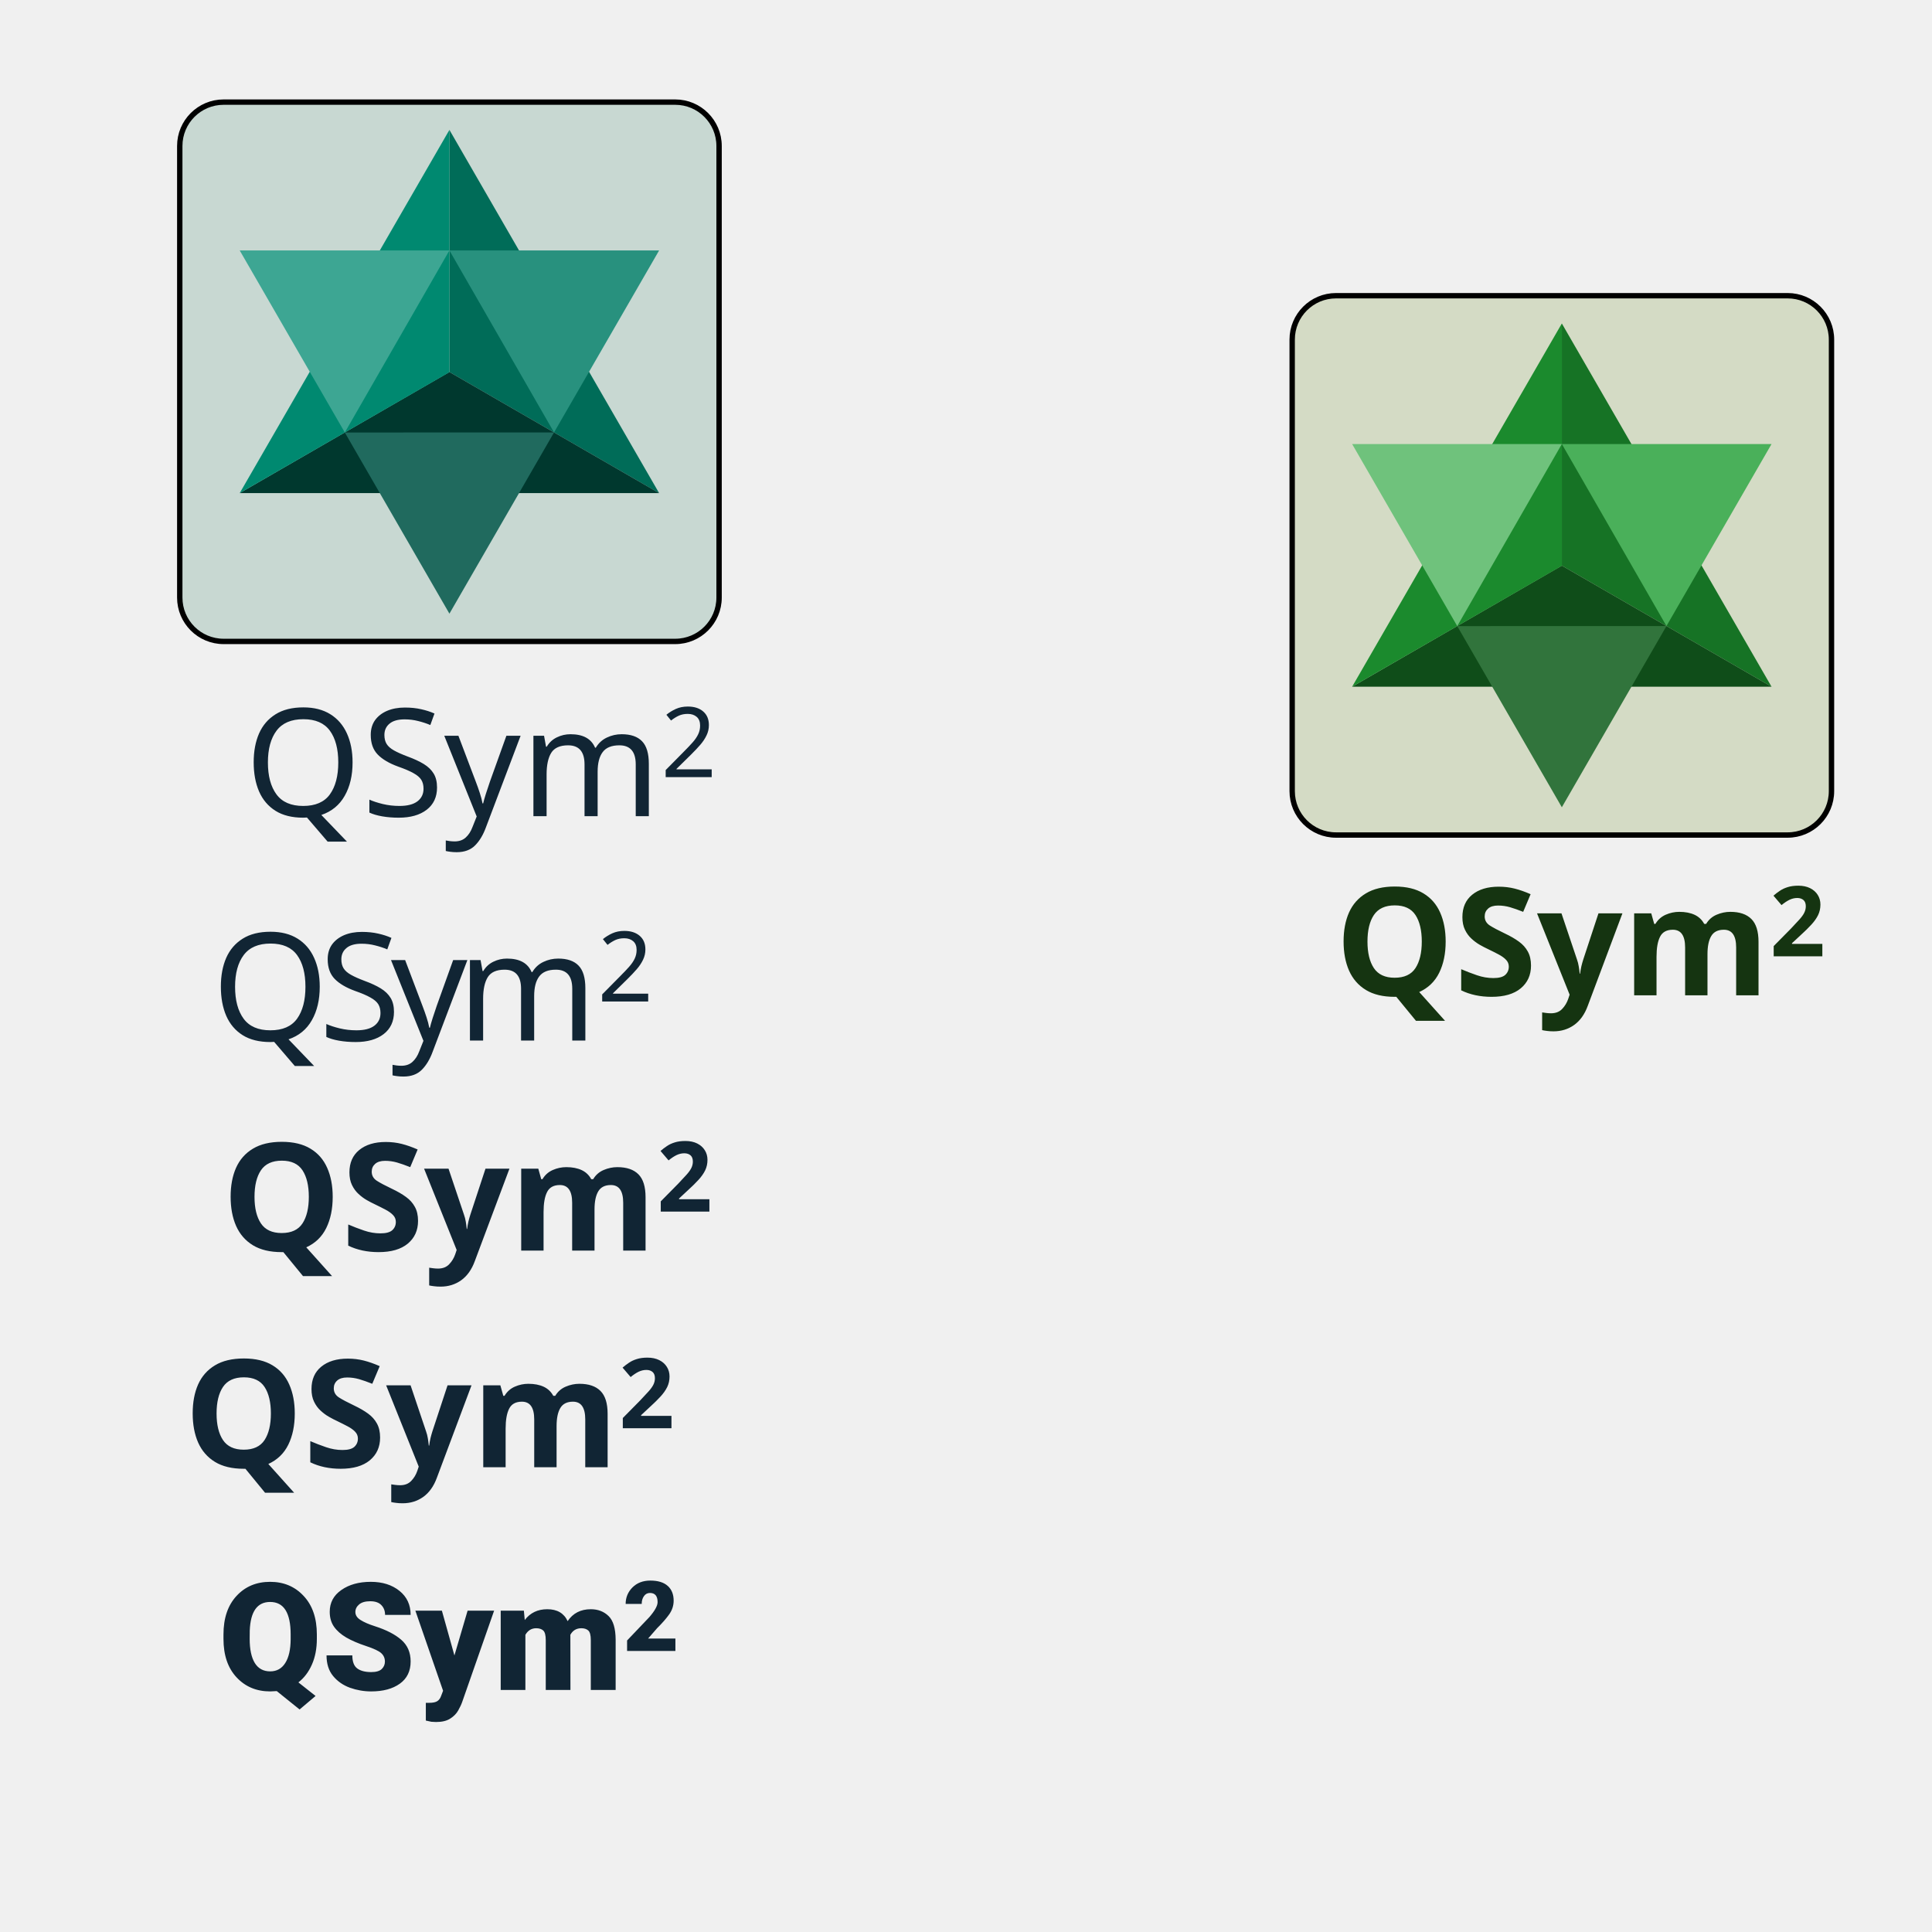
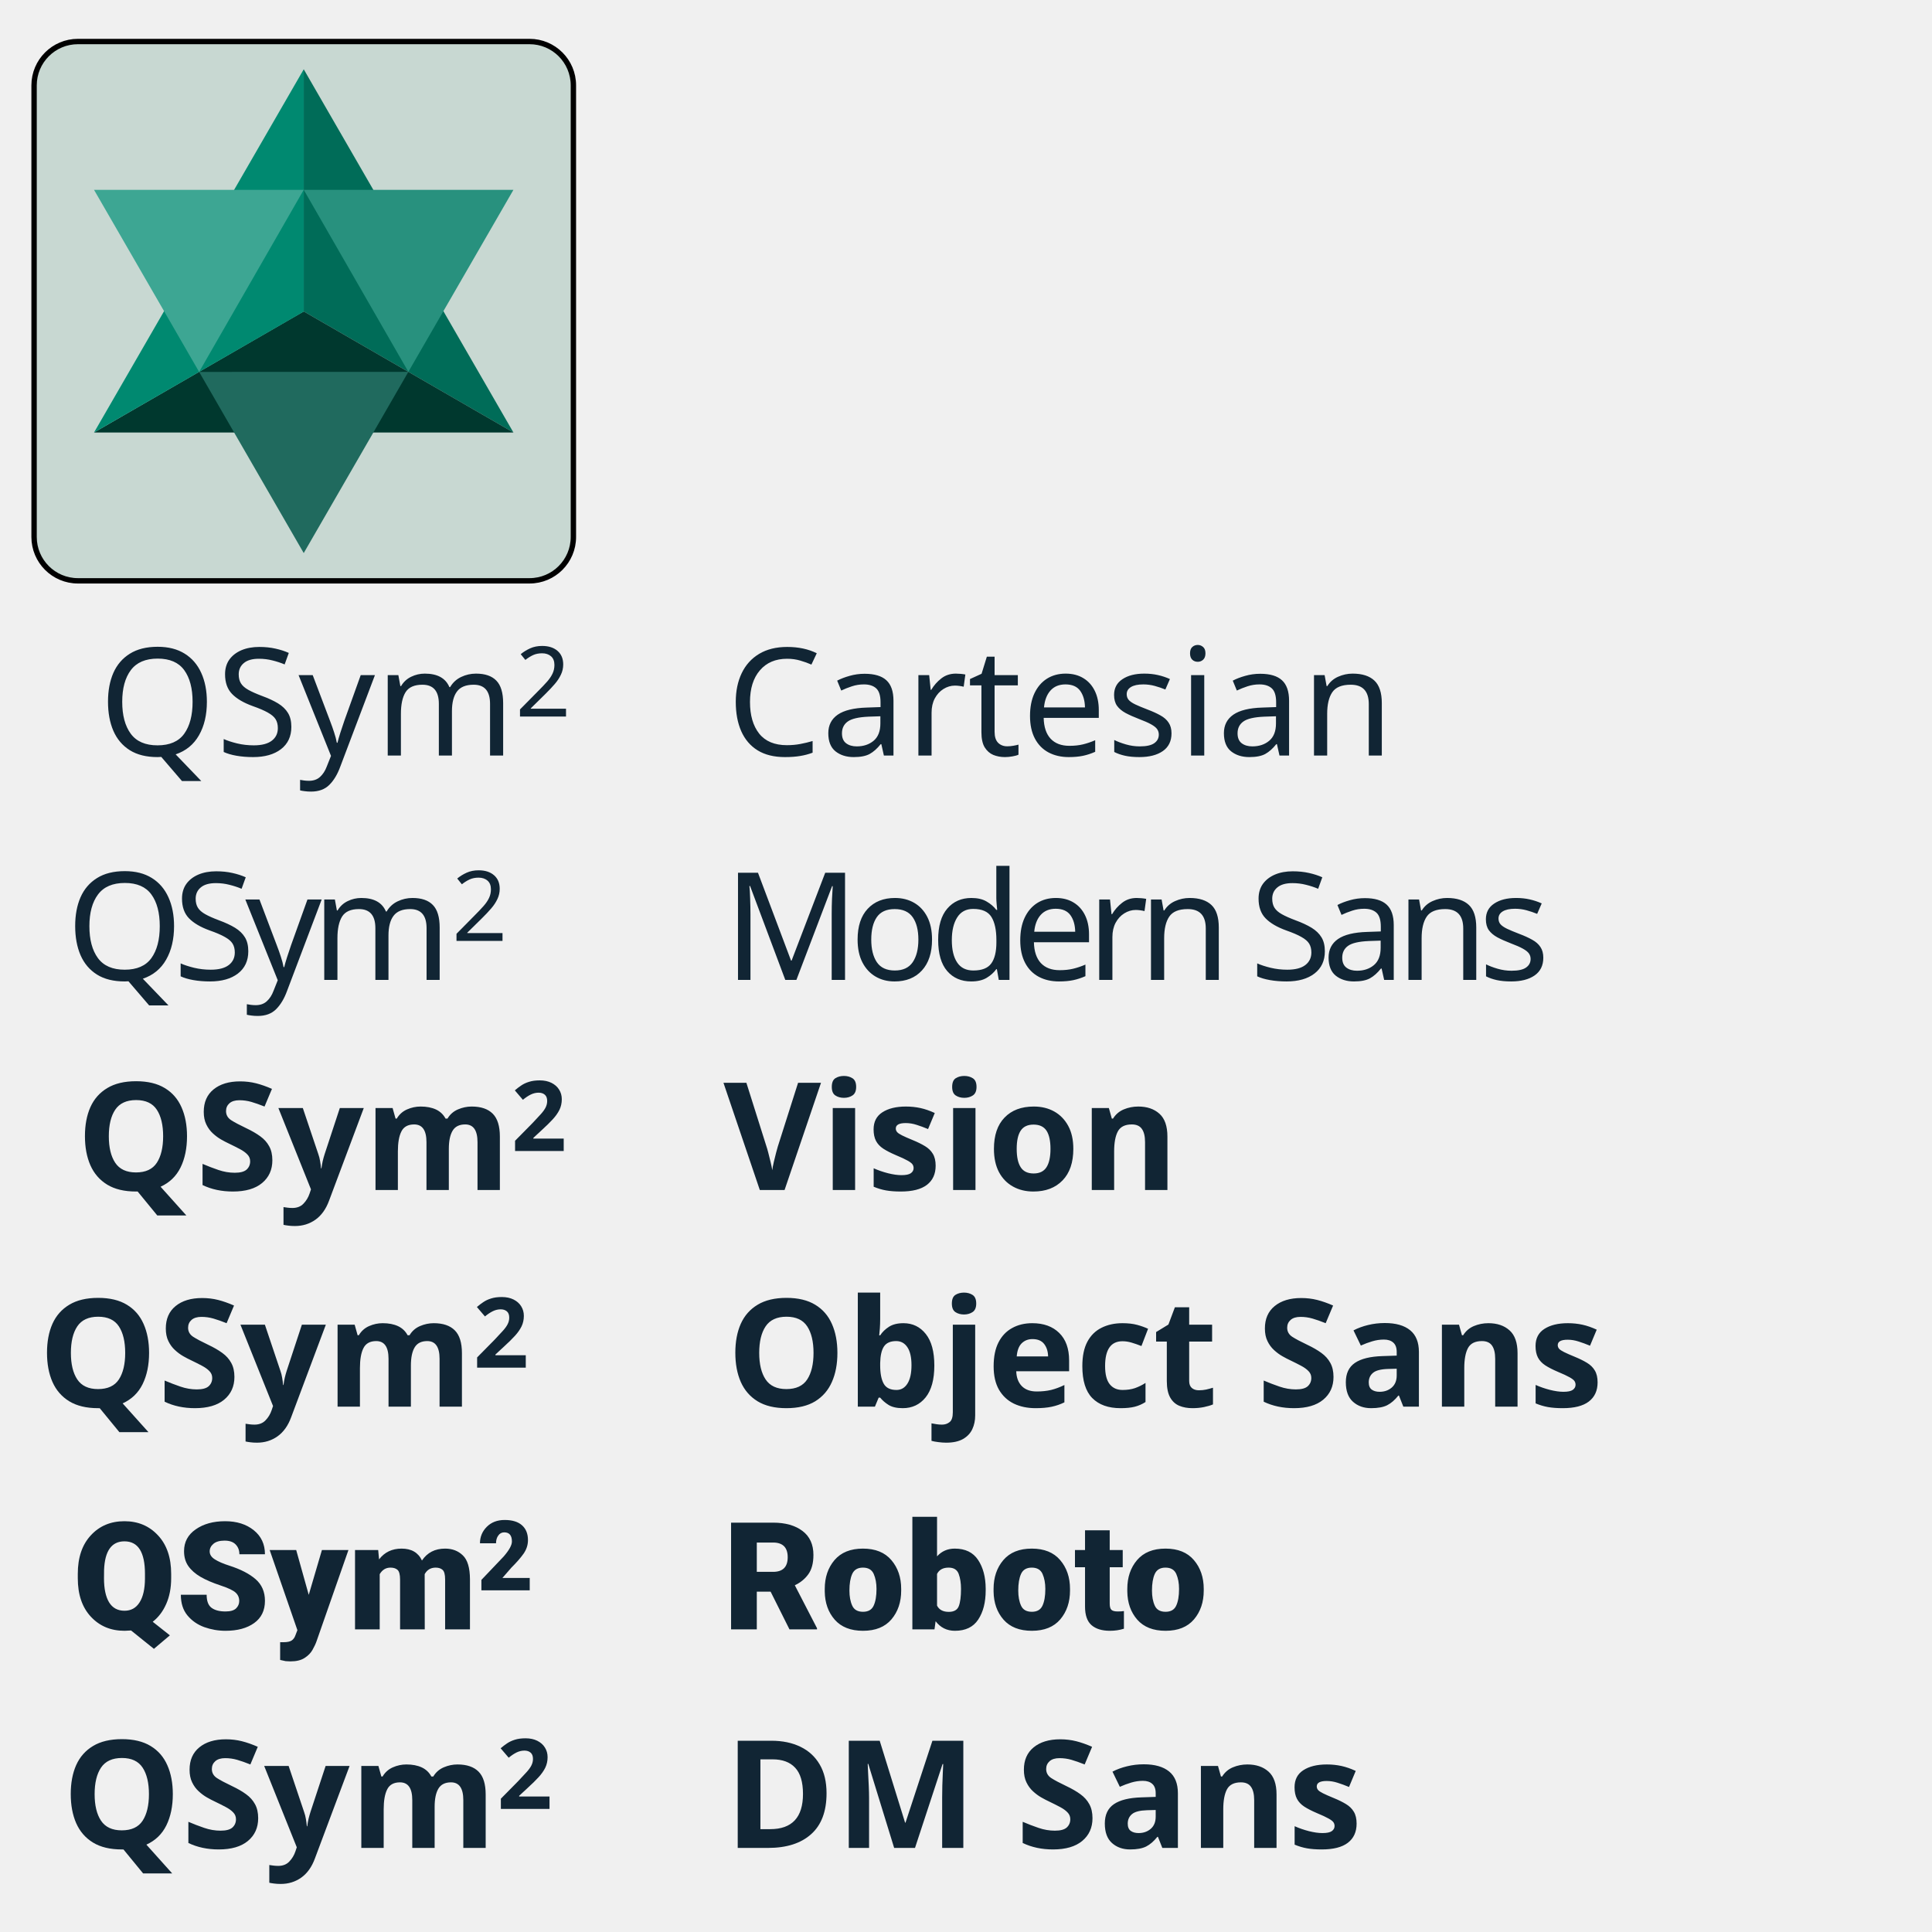
<svg xmlns="http://www.w3.org/2000/svg" width="100mm" height="100mm" viewBox="0 0 377.953 377.953" version="1.1" id="svg1" xml:space="preserve">
  <defs id="defs1" />
  <g id="layer1" transform="translate(-238.9141,-254.6356)">
-     <text xml:space="preserve" style="font-style:normal;font-weight:normal;font-size:29.358px;line-height:1.25;font-family:sans-serif;letter-spacing:0px;word-spacing:0px;mix-blend-mode:normal;fill:#112534;fill-opacity:1;stroke:none;stroke-width:0.735;stroke-linecap:square;stroke-linejoin:round;stroke-dasharray:none;stroke-opacity:1" x="286.748" y="414.303" id="text1">
-       <tspan id="tspan1" x="286.748" y="414.303" style="font-style:normal;font-variant:normal;font-weight:normal;font-stretch:normal;font-family:Cartesian;-inkscape-font-specification:Cartesian;letter-spacing:0px;fill:#112534;fill-opacity:1;stroke:none;stroke-width:0.735;stroke-linecap:square;stroke-linejoin:round;stroke-dasharray:none;stroke-opacity:1" dx="0">QSym<tspan style="font-style:normal;font-variant:normal;font-weight:normal;font-stretch:normal;font-size:19.083px;font-family:Cartesian;-inkscape-font-specification:Cartesian;letter-spacing:0px;baseline-shift:super;fill:#112534;fill-opacity:1;stroke:none;stroke-width:0.735;stroke-linecap:square;stroke-linejoin:round;stroke-dasharray:none;stroke-opacity:1" id="tspan2">2</tspan>
+     <text xml:space="preserve" style="font-style:normal;font-weight:normal;font-size:29.358px;line-height:1.25;font-family:sans-serif;letter-spacing:0px;word-spacing:0px;mix-blend-mode:normal;fill:#112534;fill-opacity:1;stroke:none;stroke-width:0.735;stroke-linecap:square;stroke-linejoin:round;stroke-dasharray:none;stroke-opacity:1" x="258.248" y="402.448" id="text1">
+       <tspan id="tspan1" x="258.248" y="402.448" style="font-style:normal;font-variant:normal;font-weight:normal;font-stretch:normal;font-family:Cartesian;-inkscape-font-specification:Cartesian;letter-spacing:0px;fill:#112534;fill-opacity:1;stroke:none;stroke-width:0.735;stroke-linecap:square;stroke-linejoin:round;stroke-dasharray:none;stroke-opacity:1" dx="0">QSym<tspan style="font-style:normal;font-variant:normal;font-weight:normal;font-stretch:normal;font-size:19.083px;font-family:Cartesian;-inkscape-font-specification:Cartesian;letter-spacing:0px;baseline-shift:super;fill:#112534;fill-opacity:1;stroke:none;stroke-width:0.735;stroke-linecap:square;stroke-linejoin:round;stroke-dasharray:none;stroke-opacity:1" id="tspan2">2</tspan>
      </tspan>
    </text>
-     <text xml:space="preserve" style="font-style:normal;font-weight:normal;font-size:29.358px;line-height:1.25;font-family:sans-serif;letter-spacing:-2px;word-spacing:0px;mix-blend-mode:normal;fill:#112534;fill-opacity:1;stroke:none;stroke-width:0.735;stroke-linecap:square;stroke-linejoin:round;stroke-dasharray:none;stroke-opacity:1" x="280.324" y="458.191" id="text1-5">
-       <tspan id="tspan1-5" x="280.324" y="458.191" style="font-style:normal;font-variant:normal;font-weight:normal;font-stretch:normal;font-family:'Modern Sans';-inkscape-font-specification:'Modern Sans';letter-spacing:-2px;fill:#112534;fill-opacity:1;stroke:none;stroke-width:0.735;stroke-linecap:square;stroke-linejoin:round;stroke-dasharray:none;stroke-opacity:1" dx="0">QSym<tspan style="font-style:normal;font-variant:normal;font-weight:normal;font-stretch:normal;font-size:19.083px;font-family:'Modern Sans';-inkscape-font-specification:'Modern Sans';letter-spacing:-2px;baseline-shift:super;fill:#112534;fill-opacity:1;stroke:none;stroke-width:0.735;stroke-linecap:square;stroke-linejoin:round;stroke-dasharray:none;stroke-opacity:1" id="tspan2-2">2</tspan>
+     <text xml:space="preserve" style="font-style:normal;font-weight:normal;font-size:29.358px;line-height:1.25;font-family:sans-serif;letter-spacing:0px;word-spacing:0px;mix-blend-mode:normal;fill:#112534;fill-opacity:1;stroke:none;stroke-width:0.735;stroke-linecap:square;stroke-linejoin:round;stroke-dasharray:none;stroke-opacity:1" x="381.055" y="402.448" id="text1-6">
+       <tspan id="tspan1-56" x="381.055" y="402.448" style="font-style:normal;font-variant:normal;font-weight:normal;font-stretch:normal;font-family:Cartesian;-inkscape-font-specification:Cartesian;letter-spacing:0px;fill:#112534;fill-opacity:1;stroke:none;stroke-width:0.735;stroke-linecap:square;stroke-linejoin:round;stroke-dasharray:none;stroke-opacity:1">Cartesian</tspan>
+     </text>
+     <text xml:space="preserve" style="font-style:normal;font-weight:normal;font-size:29.358px;line-height:1.25;font-family:sans-serif;letter-spacing:-2px;word-spacing:0px;mix-blend-mode:normal;fill:#112534;fill-opacity:1;stroke:none;stroke-width:0.735;stroke-linecap:square;stroke-linejoin:round;stroke-dasharray:none;stroke-opacity:1" x="251.824" y="446.337" id="text1-5">
+       <tspan id="tspan1-5" x="251.824" y="446.337" style="font-style:normal;font-variant:normal;font-weight:normal;font-stretch:normal;font-family:'Modern Sans';-inkscape-font-specification:'Modern Sans';letter-spacing:-2px;fill:#112534;fill-opacity:1;stroke:none;stroke-width:0.735;stroke-linecap:square;stroke-linejoin:round;stroke-dasharray:none;stroke-opacity:1" dx="0">QSym<tspan style="font-style:normal;font-variant:normal;font-weight:normal;font-stretch:normal;font-size:19.083px;font-family:'Modern Sans';-inkscape-font-specification:'Modern Sans';letter-spacing:-2px;baseline-shift:super;fill:#112534;fill-opacity:1;stroke:none;stroke-width:0.735;stroke-linecap:square;stroke-linejoin:round;stroke-dasharray:none;stroke-opacity:1" id="tspan2-2">2</tspan>
      </tspan>
    </text>
-     <text xml:space="preserve" style="font-style:normal;font-weight:normal;font-size:29.358px;line-height:1.25;font-family:sans-serif;letter-spacing:0px;word-spacing:0px;mix-blend-mode:normal;fill:#112534;fill-opacity:1;stroke:none;stroke-width:0.735;stroke-linecap:square;stroke-linejoin:round;stroke-dasharray:none;stroke-opacity:1" x="282.33" y="499.29" id="text1-5-9">
-       <tspan id="tspan1-5-2" x="282.33" y="499.29" style="font-style:normal;font-variant:normal;font-weight:900;font-stretch:normal;font-family:Vision;-inkscape-font-specification:'Vision Heavy';letter-spacing:0px;fill:#112534;fill-opacity:1;stroke:none;stroke-width:0.735;stroke-linecap:square;stroke-linejoin:round;stroke-dasharray:none;stroke-opacity:1" dx="0">QSym<tspan style="font-style:normal;font-variant:normal;font-weight:900;font-stretch:normal;font-size:19.083px;font-family:Vision;-inkscape-font-specification:'Vision Heavy';letter-spacing:0px;baseline-shift:super;fill:#112534;fill-opacity:1;stroke:none;stroke-width:0.735;stroke-linecap:square;stroke-linejoin:round;stroke-dasharray:none;stroke-opacity:1" id="tspan2-2-8">2</tspan>
+     <text xml:space="preserve" style="font-style:normal;font-weight:normal;font-size:29.358px;line-height:1.25;font-family:sans-serif;letter-spacing:-2px;word-spacing:0px;mix-blend-mode:normal;fill:#112534;fill-opacity:1;stroke:none;stroke-width:0.735;stroke-linecap:square;stroke-linejoin:round;stroke-dasharray:none;stroke-opacity:1" x="380.447" y="446.337" id="text1-5-0">
+       <tspan id="tspan1-5-5" x="380.447" y="446.337" style="font-style:normal;font-variant:normal;font-weight:normal;font-stretch:normal;font-family:'Modern Sans';-inkscape-font-specification:'Modern Sans';letter-spacing:-2px;fill:#112534;fill-opacity:1;stroke:none;stroke-width:0.735;stroke-linecap:square;stroke-linejoin:round;stroke-dasharray:none;stroke-opacity:1">Modern Sans</tspan>
+     </text>
+     <text xml:space="preserve" style="font-style:normal;font-weight:normal;font-size:29.358px;line-height:1.25;font-family:sans-serif;letter-spacing:0px;word-spacing:0px;mix-blend-mode:normal;fill:#112534;fill-opacity:1;stroke:none;stroke-width:0.735;stroke-linecap:square;stroke-linejoin:round;stroke-dasharray:none;stroke-opacity:1" x="253.83" y="487.435" id="text1-5-9">
+       <tspan id="tspan1-5-2" x="253.83" y="487.435" style="font-style:normal;font-variant:normal;font-weight:900;font-stretch:normal;font-family:Vision;-inkscape-font-specification:'Vision Heavy';letter-spacing:0px;fill:#112534;fill-opacity:1;stroke:none;stroke-width:0.735;stroke-linecap:square;stroke-linejoin:round;stroke-dasharray:none;stroke-opacity:1" dx="0">QSym<tspan style="font-style:normal;font-variant:normal;font-weight:900;font-stretch:normal;font-size:19.083px;font-family:Vision;-inkscape-font-specification:'Vision Heavy';letter-spacing:0px;baseline-shift:super;fill:#112534;fill-opacity:1;stroke:none;stroke-width:0.735;stroke-linecap:square;stroke-linejoin:round;stroke-dasharray:none;stroke-opacity:1" id="tspan2-2-8">2</tspan>
      </tspan>
    </text>
-     <text xml:space="preserve" style="font-style:normal;font-weight:normal;font-size:29.358px;line-height:1.25;font-family:sans-serif;letter-spacing:0px;word-spacing:0px;mix-blend-mode:normal;fill:#112534;fill-opacity:1;stroke:none;stroke-width:0.735;stroke-linecap:square;stroke-linejoin:round;stroke-dasharray:none;stroke-opacity:1" x="274.907" y="541.674" id="text1-5-9-7">
-       <tspan id="tspan1-5-2-1" x="274.907" y="541.674" style="font-style:normal;font-variant:normal;font-weight:800;font-stretch:normal;font-family:'PP Object Sans';-inkscape-font-specification:'PP Object Sans Ultra-Bold';letter-spacing:0px;fill:#112534;fill-opacity:1;stroke:none;stroke-width:0.735;stroke-linecap:square;stroke-linejoin:round;stroke-dasharray:none;stroke-opacity:1" dx="0">QSym<tspan style="font-style:normal;font-variant:normal;font-weight:800;font-stretch:normal;font-size:19.083px;font-family:'PP Object Sans';-inkscape-font-specification:'PP Object Sans Ultra-Bold';letter-spacing:0px;baseline-shift:super;fill:#112534;fill-opacity:1;stroke:none;stroke-width:0.735;stroke-linecap:square;stroke-linejoin:round;stroke-dasharray:none;stroke-opacity:1" id="tspan2-2-8-9">2</tspan>
+     <text xml:space="preserve" style="font-style:normal;font-weight:normal;font-size:29.358px;line-height:1.25;font-family:sans-serif;letter-spacing:0px;word-spacing:0px;mix-blend-mode:normal;fill:#112534;fill-opacity:1;stroke:none;stroke-width:0.735;stroke-linecap:square;stroke-linejoin:round;stroke-dasharray:none;stroke-opacity:1" x="380.447" y="487.435" id="text1-5-9-4">
+       <tspan id="tspan1-5-2-9" x="380.447" y="487.435" style="font-style:normal;font-variant:normal;font-weight:900;font-stretch:normal;font-family:Vision;-inkscape-font-specification:'Vision Heavy';letter-spacing:0px;fill:#112534;fill-opacity:1;stroke:none;stroke-width:0.735;stroke-linecap:square;stroke-linejoin:round;stroke-dasharray:none;stroke-opacity:1">Vision</tspan>
+     </text>
+     <text xml:space="preserve" style="font-style:normal;font-weight:normal;font-size:29.358px;line-height:1.25;font-family:sans-serif;letter-spacing:0px;word-spacing:0px;mix-blend-mode:normal;fill:#112534;fill-opacity:1;stroke:none;stroke-width:0.735;stroke-linecap:square;stroke-linejoin:round;stroke-dasharray:none;stroke-opacity:1" x="246.407" y="529.819" id="text1-5-9-7">
+       <tspan id="tspan1-5-2-1" x="246.407" y="529.819" style="font-style:normal;font-variant:normal;font-weight:800;font-stretch:normal;font-family:'PP Object Sans';-inkscape-font-specification:'PP Object Sans Ultra-Bold';letter-spacing:0px;fill:#112534;fill-opacity:1;stroke:none;stroke-width:0.735;stroke-linecap:square;stroke-linejoin:round;stroke-dasharray:none;stroke-opacity:1" dx="0">QSym<tspan style="font-style:normal;font-variant:normal;font-weight:800;font-stretch:normal;font-size:19.083px;font-family:'PP Object Sans';-inkscape-font-specification:'PP Object Sans Ultra-Bold';letter-spacing:0px;baseline-shift:super;fill:#112534;fill-opacity:1;stroke:none;stroke-width:0.735;stroke-linecap:square;stroke-linejoin:round;stroke-dasharray:none;stroke-opacity:1" id="tspan2-2-8-9">2</tspan>
      </tspan>
    </text>
-     <text xml:space="preserve" style="font-style:normal;font-weight:normal;font-size:29.358px;line-height:1.25;font-family:sans-serif;letter-spacing:0px;word-spacing:0px;mix-blend-mode:normal;fill:#112534;fill-opacity:1;stroke:none;stroke-width:0.735;stroke-linecap:square;stroke-linejoin:round;stroke-dasharray:none;stroke-opacity:1" x="281.6" y="585.241" id="text1-5-9-7-0">
-       <tspan id="tspan1-5-2-1-2" x="281.6" y="585.241" style="font-style:normal;font-variant:normal;font-weight:900;font-stretch:normal;font-family:Roboto;-inkscape-font-specification:'Roboto Heavy';letter-spacing:0px;fill:#112534;fill-opacity:1;stroke:none;stroke-width:0.735;stroke-linecap:square;stroke-linejoin:round;stroke-dasharray:none;stroke-opacity:1" dx="0">QSym<tspan style="font-style:normal;font-variant:normal;font-weight:900;font-stretch:normal;font-size:19.083px;font-family:Roboto;-inkscape-font-specification:'Roboto Heavy';letter-spacing:0px;baseline-shift:super;fill:#112534;fill-opacity:1;stroke:none;stroke-width:0.735;stroke-linecap:square;stroke-linejoin:round;stroke-dasharray:none;stroke-opacity:1" id="tspan2-2-8-9-1">2</tspan>
+     <text xml:space="preserve" style="font-style:normal;font-weight:normal;font-size:29.358px;line-height:1.25;font-family:sans-serif;letter-spacing:0px;word-spacing:0px;mix-blend-mode:normal;fill:#112534;fill-opacity:1;stroke:none;stroke-width:0.735;stroke-linecap:square;stroke-linejoin:round;stroke-dasharray:none;stroke-opacity:1" x="381.064" y="529.819" id="text1-5-9-7-8">
+       <tspan id="tspan1-5-2-1-20" x="381.064" y="529.819" style="font-style:normal;font-variant:normal;font-weight:800;font-stretch:normal;font-family:'PP Object Sans';-inkscape-font-specification:'PP Object Sans Ultra-Bold';letter-spacing:0px;fill:#112534;fill-opacity:1;stroke:none;stroke-width:0.735;stroke-linecap:square;stroke-linejoin:round;stroke-dasharray:none;stroke-opacity:1">Object Sans</tspan>
+     </text>
+     <text xml:space="preserve" style="font-style:normal;font-weight:normal;font-size:29.358px;line-height:1.25;font-family:sans-serif;letter-spacing:0px;word-spacing:0px;mix-blend-mode:normal;fill:#112534;fill-opacity:1;stroke:none;stroke-width:0.735;stroke-linecap:square;stroke-linejoin:round;stroke-dasharray:none;stroke-opacity:1" x="253.1" y="573.386" id="text1-5-9-7-0">
+       <tspan id="tspan1-5-2-1-2" x="253.1" y="573.386" style="font-style:normal;font-variant:normal;font-weight:900;font-stretch:normal;font-family:Roboto;-inkscape-font-specification:'Roboto Heavy';letter-spacing:0px;fill:#112534;fill-opacity:1;stroke:none;stroke-width:0.735;stroke-linecap:square;stroke-linejoin:round;stroke-dasharray:none;stroke-opacity:1" dx="0">QSym<tspan style="font-style:normal;font-variant:normal;font-weight:900;font-stretch:normal;font-size:19.083px;font-family:Roboto;-inkscape-font-specification:'Roboto Heavy';letter-spacing:0px;baseline-shift:super;fill:#112534;fill-opacity:1;stroke:none;stroke-width:0.735;stroke-linecap:square;stroke-linejoin:round;stroke-dasharray:none;stroke-opacity:1" id="tspan2-2-8-9-1">2</tspan>
      </tspan>
    </text>
-     <rect style="fill:#aac6bc;fill-opacity:0.565;stroke:#000000;stroke-width:1.05;stroke-opacity:1" id="rect3" width="105.504" height="105.504" x="274.081" y="274.612" ry="8.581" />
+     <text xml:space="preserve" style="font-style:normal;font-weight:normal;font-size:29.358px;line-height:1.25;font-family:sans-serif;letter-spacing:0px;word-spacing:0px;mix-blend-mode:normal;fill:#112534;fill-opacity:1;stroke:none;stroke-width:0.735;stroke-linecap:square;stroke-linejoin:round;stroke-dasharray:none;stroke-opacity:1" x="380.338" y="573.386" id="text1-5-9-7-0-46">
+       <tspan id="tspan1-5-2-1-2-8" x="380.338" y="573.386" style="font-style:normal;font-variant:normal;font-weight:900;font-stretch:normal;font-family:Roboto;-inkscape-font-specification:'Roboto Heavy';letter-spacing:0px;fill:#112534;fill-opacity:1;stroke:none;stroke-width:0.735;stroke-linecap:square;stroke-linejoin:round;stroke-dasharray:none;stroke-opacity:1">Roboto</tspan>
+     </text>
+     <text xml:space="preserve" style="font-style:normal;font-weight:normal;font-size:29.358px;line-height:1.25;font-family:sans-serif;letter-spacing:0px;word-spacing:0px;mix-blend-mode:normal;fill:#112534;fill-opacity:1;stroke:none;stroke-width:0.735;stroke-linecap:square;stroke-linejoin:round;stroke-dasharray:none;stroke-opacity:1" x="251.05" y="616.143" id="text1-5-9-7-0-4">
+       <tspan id="tspan1-5-2-1-2-6" x="251.05" y="616.143" style="font-style:normal;font-variant:normal;font-weight:900;font-stretch:normal;font-family:'DM Sans';-inkscape-font-specification:'DM Sans Heavy';letter-spacing:0px;fill:#112534;fill-opacity:1;stroke:none;stroke-width:0.735;stroke-linecap:square;stroke-linejoin:round;stroke-dasharray:none;stroke-opacity:1" dx="0">QSym<tspan style="font-style:normal;font-variant:normal;font-weight:900;font-stretch:normal;font-size:19.083px;font-family:'DM Sans';-inkscape-font-specification:'DM Sans Heavy';letter-spacing:0px;baseline-shift:super;fill:#112534;fill-opacity:1;stroke:none;stroke-width:0.735;stroke-linecap:square;stroke-linejoin:round;stroke-dasharray:none;stroke-opacity:1" id="tspan2-2-8-9-1-9">2</tspan>
+       </tspan>
+     </text>
+     <text xml:space="preserve" style="font-style:normal;font-weight:normal;font-size:29.358px;line-height:1.25;font-family:sans-serif;letter-spacing:0px;word-spacing:0px;mix-blend-mode:normal;fill:#112534;fill-opacity:1;stroke:none;stroke-width:0.735;stroke-linecap:square;stroke-linejoin:round;stroke-dasharray:none;stroke-opacity:1" x="380.594" y="616.143" id="text1-5-9-7-0-4-1">
+       <tspan id="tspan1-5-2-1-2-6-3" x="380.594" y="616.143" style="font-style:normal;font-variant:normal;font-weight:900;font-stretch:normal;font-family:'DM Sans';-inkscape-font-specification:'DM Sans Heavy';letter-spacing:0px;fill:#112534;fill-opacity:1;stroke:none;stroke-width:0.735;stroke-linecap:square;stroke-linejoin:round;stroke-dasharray:none;stroke-opacity:1">DM Sans</tspan>
+     </text>
+     <rect style="fill:#aac6bc;fill-opacity:0.565;stroke:#000000;stroke-width:1.05;stroke-opacity:1" id="rect3" width="105.504" height="105.504" x="245.581" y="262.757" ry="8.581" />
  </g>
-   <g id="g3" transform="matrix(2.075872,0,0,2.075872,-139.6319,-575.474)">
+   <g id="g3" transform="matrix(2.075872,0,0,2.075872,-168.1319,-587.3285)">
    <path style="display:inline;fill:#006c58;fill-opacity:1;stroke:none;stroke-width:0.546;stroke-dasharray:none;stroke-opacity:1" d="m 109.617,289.46 v 22.82 l 19.762,11.41 z" id="path7" transform="translate(-1.1943945e-6)" />
    <path style="display:inline;fill:#00382e;fill-opacity:1;stroke:none;stroke-width:1.134;stroke-dasharray:none;stroke-opacity:1" d="m 292.191,307.963 -41.024,23.685 h 82.048 z" id="path9" transform="matrix(0.4817252,0,0,0.4817252,-31.1389,163.9261)" />
    <path style="display:inline;fill:#008970;fill-opacity:1;stroke:none;stroke-width:1.134;stroke-dasharray:none;stroke-opacity:1" d="m 292.191,260.592 -41.024,71.056 41.024,-23.65 z" id="path8" transform="matrix(0.4817252,0,0,0.4817252,-31.1389,163.9261)" />
    <path style="display:none;fill:none;fill-opacity:1;stroke:#000000;stroke-width:0.546;stroke-linecap:square;stroke-linejoin:round;stroke-miterlimit:4.5;stroke-dasharray:none;stroke-opacity:1" id="path29" d="m 84.931,347.505 -19.762,0 -19.762,0 9.881,-17.115 9.881,-17.115 9.881,17.115 z" transform="translate(44.44808,-23.81572)" />
    <path style="display:inline;fill:#28917e;fill-opacity:1;stroke:none;stroke-width:0.546;stroke-dasharray:none;stroke-opacity:1" d="m 109.617,300.821 9.86,17.151 9.902,-17.151 z" id="path10" />
    <path style="display:inline;fill:#206a5e;fill-opacity:1;stroke:none;stroke-width:0.546;stroke-dasharray:none;stroke-opacity:1" d="m 99.76,317.979 19.717,-0.006 -9.86,17.078 z" id="path11" />
    <path style="display:inline;fill:#3da693;fill-opacity:1;stroke:none;stroke-width:0.546;stroke-dasharray:none;stroke-opacity:1" d="m 89.854,300.821 h 19.762 l -9.857,17.157 z" id="path12" />
    <path style="display:none;fill:none;fill-opacity:1;stroke:#000000;stroke-width:0.546;stroke-linecap:square;stroke-linejoin:round;stroke-miterlimit:4.5;stroke-dasharray:none;stroke-opacity:1" id="path29-5" d="m 84.931,347.505 -19.762,0 -19.762,0 9.881,-17.115 9.881,-17.115 9.881,17.115 z" transform="matrix(1,0,0,-1,44.44808,648.3263)" />
    <path style="display:none;fill:#397b22;fill-opacity:1;stroke:none;stroke-width:0.546;stroke-dasharray:none;stroke-opacity:1" d="m 109.617,312.281 v -11.403 l 9.881,17.058 z" id="path4" />
    <path style="display:none;fill:#4ca42d;fill-opacity:1;stroke:none;stroke-width:0.546;stroke-dasharray:none;stroke-opacity:1" d="m 109.617,300.878 -9.881,17.058 9.881,-5.655 z" id="path5" />
    <path style="display:none;fill:#4ca42d;fill-opacity:1;stroke:none;stroke-width:0.546;stroke-dasharray:none;stroke-opacity:1" d="m 99.736,317.936 9.881,-5.655 9.881,5.711 z" id="path6" />
    <path style="display:none;fill:none;fill-opacity:1;stroke:#000000;stroke-width:0.546;stroke-dasharray:none;stroke-opacity:1" d="m 109.617,300.821 9.857,17.157 -19.738,-0.042 z" id="path3" />
    <path style="display:none;fill:none;stroke:#000000;stroke-width:0.546;stroke-linecap:butt;stroke-linejoin:miter;stroke-dasharray:none;stroke-opacity:1" d="m 109.617,289.46 v 22.837 -0.017" id="path30" />
    <path style="display:none;fill:none;stroke:#000000;stroke-width:0.546;stroke-linecap:butt;stroke-linejoin:miter;stroke-dasharray:none;stroke-opacity:1" d="m 129.379,323.689 -19.762,-11.395" id="path32" />
    <path style="display:none;fill:#ffffff;stroke:#000000;stroke-width:0.546;stroke-dasharray:none;stroke-opacity:1" d="M 89.854,323.689 109.617,312.281" id="path2" />
  </g>
-   <text xml:space="preserve" style="font-style:normal;font-weight:normal;font-size:29.358px;line-height:1.25;font-family:sans-serif;letter-spacing:0px;word-spacing:0px;mix-blend-mode:normal;fill:#153411;fill-opacity:1;stroke:none;stroke-width:0.735;stroke-linecap:square;stroke-linejoin:round;stroke-dasharray:none;stroke-opacity:1" x="261.139" y="194.712" id="text1-4">
-     <tspan id="tspan1-4" x="261.139" y="194.712" style="font-style:normal;font-variant:normal;font-weight:600;font-stretch:normal;font-family:Fredoka;-inkscape-font-specification:'Fredoka Semi-Bold';fill:#153411;fill-opacity:1;stroke:none;stroke-width:0.735;stroke-linecap:square;stroke-linejoin:round;stroke-dasharray:none;stroke-opacity:1">QSym<tspan style="font-style:normal;font-variant:normal;font-weight:600;font-stretch:normal;font-size:19.083px;font-family:Fredoka;-inkscape-font-specification:'Fredoka Semi-Bold';baseline-shift:super;fill:#153411;fill-opacity:1;stroke:none;stroke-width:0.735;stroke-linecap:square;stroke-linejoin:round;stroke-dasharray:none;stroke-opacity:1" id="tspan2-7">2</tspan>
+   <text xml:space="preserve" style="font-style:normal;font-weight:normal;font-size:29.358px;line-height:1.25;font-family:sans-serif;letter-spacing:0px;word-spacing:0px;mix-blend-mode:normal;fill:#153411;fill-opacity:1;stroke:none;stroke-width:0.735;stroke-linecap:square;stroke-linejoin:round;stroke-dasharray:none;stroke-opacity:1" x="400.139" y="196.659" id="text1-4">
+     <tspan id="tspan1-4" x="400.139" y="196.659" style="font-style:normal;font-variant:normal;font-weight:600;font-stretch:normal;font-family:Fredoka;-inkscape-font-specification:'Fredoka Semi-Bold';fill:#153411;fill-opacity:1;stroke:none;stroke-width:0.735;stroke-linecap:square;stroke-linejoin:round;stroke-dasharray:none;stroke-opacity:1">QSym<tspan style="font-style:normal;font-variant:normal;font-weight:600;font-stretch:normal;font-size:19.083px;font-family:Fredoka;-inkscape-font-specification:'Fredoka Semi-Bold';baseline-shift:super;fill:#153411;fill-opacity:1;stroke:none;stroke-width:0.735;stroke-linecap:square;stroke-linejoin:round;stroke-dasharray:none;stroke-opacity:1" id="tspan2-7">2</tspan>
    </tspan>
  </text>
-   <rect style="fill:#c0cba5;fill-opacity:0.565;stroke:#000000;stroke-width:1.05;stroke-opacity:1" id="rect3-5" width="105.504" height="105.504" x="252.787" y="57.85" ry="8.581" />
-   <g id="g3-6" transform="matrix(2.075872,0,0,2.075872,77.98868,-537.5997)">
+   <rect style="fill:#c0cba5;fill-opacity:0.565;stroke:#000000;stroke-width:1.05;stroke-opacity:1" id="rect3-5" width="105.504" height="105.504" x="391.787" y="59.797" ry="8.581" />
+   <g id="g3-6" transform="matrix(2.075872,0,0,2.075872,216.9887,-535.6528)">
    <path style="display:inline;fill:#167325;fill-opacity:1;stroke:none;stroke-width:0.546;stroke-dasharray:none;stroke-opacity:1" d="m 109.617,289.46 v 22.82 l 19.762,11.41 z" id="path7-4" transform="translate(-1.1943945e-6)" />
    <path style="display:inline;fill:#0f4d19;fill-opacity:1;stroke:none;stroke-width:1.134;stroke-dasharray:none;stroke-opacity:1" d="m 292.191,307.963 -41.024,23.685 h 82.048 z" id="path9-3" transform="matrix(0.4817252,0,0,0.4817252,-31.1389,163.9261)" />
    <path style="display:inline;fill:#1b8a2d;fill-opacity:1;stroke:none;stroke-width:1.134;stroke-dasharray:none;stroke-opacity:1" d="m 292.191,260.592 -41.024,71.056 41.024,-23.65 z" id="path8-0" transform="matrix(0.4817252,0,0,0.4817252,-31.1389,163.9261)" />
    <path style="display:none;fill:none;fill-opacity:1;stroke:#000000;stroke-width:0.546;stroke-linecap:square;stroke-linejoin:round;stroke-miterlimit:4.5;stroke-dasharray:none;stroke-opacity:1" id="path29-6" d="m 84.931,347.505 -19.762,0 -19.762,0 9.881,-17.115 9.881,-17.115 9.881,17.115 z" transform="translate(44.44808,-23.81572)" />
    <path style="display:inline;fill:#4ab05a;fill-opacity:1;stroke:none;stroke-width:0.546;stroke-dasharray:none;stroke-opacity:1" d="m 109.617,300.821 9.86,17.151 9.902,-17.151 z" id="path10-8" />
    <path style="display:inline;fill:#31743c;fill-opacity:1;stroke:none;stroke-width:0.546;stroke-dasharray:none;stroke-opacity:1" d="m 99.76,317.979 19.717,-0.006 -9.86,17.078 z" id="path11-4" />
    <path style="display:inline;fill:#6fc27c;fill-opacity:1;stroke:none;stroke-width:0.546;stroke-dasharray:none;stroke-opacity:1" d="m 89.854,300.821 h 19.762 l -9.857,17.157 z" id="path12-0" />
    <path style="display:none;fill:none;fill-opacity:1;stroke:#000000;stroke-width:0.546;stroke-linecap:square;stroke-linejoin:round;stroke-miterlimit:4.5;stroke-dasharray:none;stroke-opacity:1" id="path29-5-8" d="m 84.931,347.505 -19.762,0 -19.762,0 9.881,-17.115 9.881,-17.115 9.881,17.115 z" transform="matrix(1,0,0,-1,44.44808,648.3263)" />
    <path style="display:none;fill:#397b22;fill-opacity:1;stroke:none;stroke-width:0.546;stroke-dasharray:none;stroke-opacity:1" d="m 109.617,312.281 v -11.403 l 9.881,17.058 z" id="path4-8" />
    <path style="display:none;fill:#4ca42d;fill-opacity:1;stroke:none;stroke-width:0.546;stroke-dasharray:none;stroke-opacity:1" d="m 109.617,300.878 -9.881,17.058 9.881,-5.655 z" id="path5-8" />
    <path style="display:none;fill:#4ca42d;fill-opacity:1;stroke:none;stroke-width:0.546;stroke-dasharray:none;stroke-opacity:1" d="m 99.736,317.936 9.881,-5.655 9.881,5.711 z" id="path6-7" />
    <path style="display:none;fill:none;fill-opacity:1;stroke:#000000;stroke-width:0.546;stroke-dasharray:none;stroke-opacity:1" d="m 109.617,300.821 9.857,17.157 -19.738,-0.042 z" id="path3-5" />
    <path style="display:none;fill:none;stroke:#000000;stroke-width:0.546;stroke-linecap:butt;stroke-linejoin:miter;stroke-dasharray:none;stroke-opacity:1" d="m 109.617,289.46 v 22.837 -0.017" id="path30-7" />
    <path style="display:none;fill:none;stroke:#000000;stroke-width:0.546;stroke-linecap:butt;stroke-linejoin:miter;stroke-dasharray:none;stroke-opacity:1" d="m 129.379,323.689 -19.762,-11.395" id="path32-9" />
    <path style="display:none;fill:#ffffff;stroke:#000000;stroke-width:0.546;stroke-dasharray:none;stroke-opacity:1" d="M 89.854,323.689 109.617,312.281" id="path2-3" />
  </g>
  <path style="display:none;fill:none;stroke:#000000;stroke-width:1px;stroke-linecap:butt;stroke-linejoin:miter;stroke-opacity:1" d="m 53.277,5.956 3e-6,71.056" id="path1" />
  <path style="display:none;fill:none;stroke:#000000;stroke-width:1px;stroke-linecap:butt;stroke-linejoin:miter;stroke-opacity:1" d="M 12.253,77.013 73.789,41.484" id="path13" />
  <path style="display:none;fill:none;stroke:#000000;stroke-width:1px;stroke-linecap:butt;stroke-linejoin:miter;stroke-opacity:1" d="M 94.301,77.013 32.765,41.485" id="path14" />
</svg>
